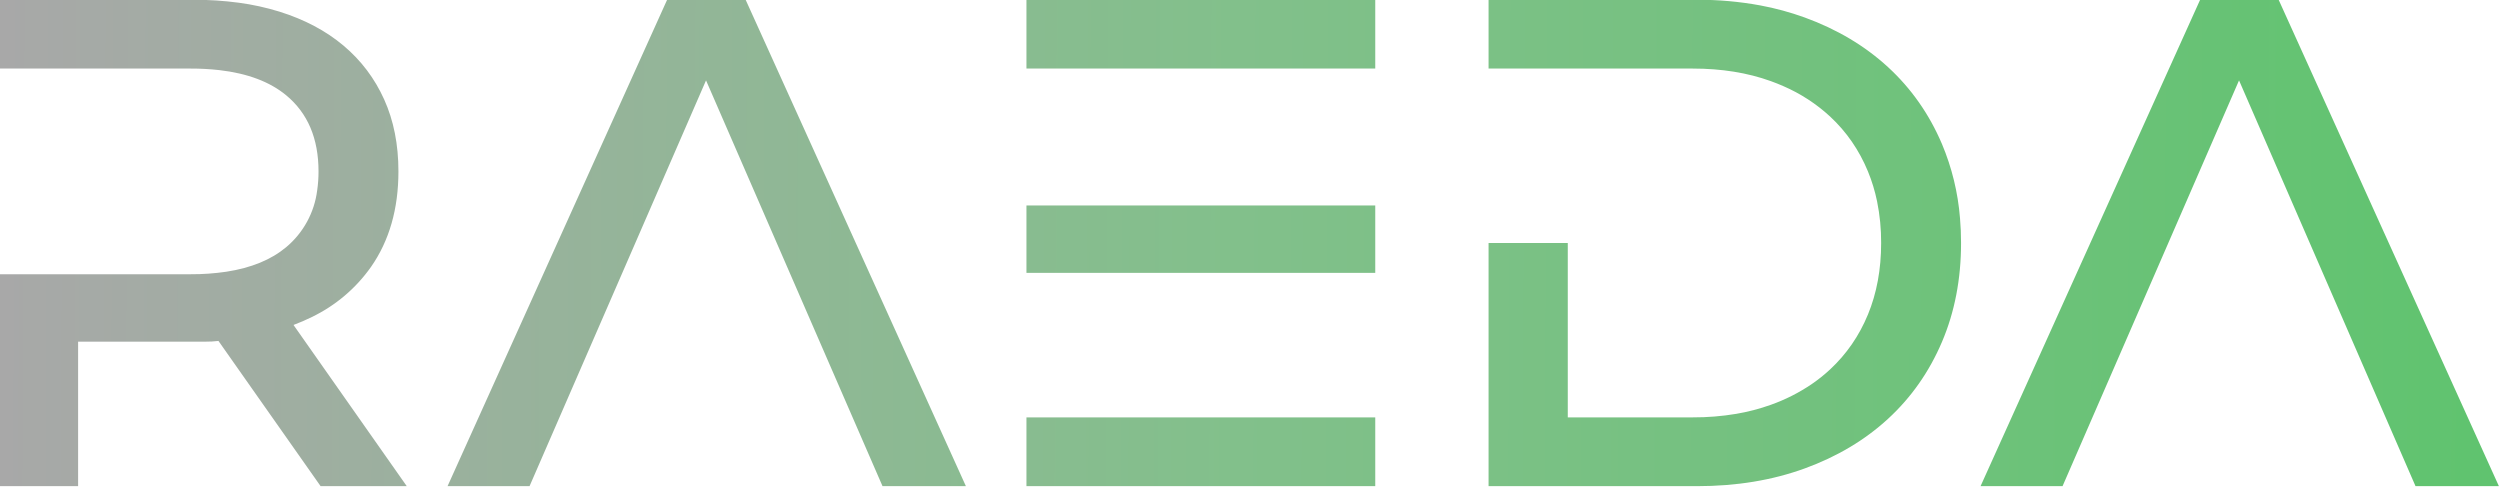
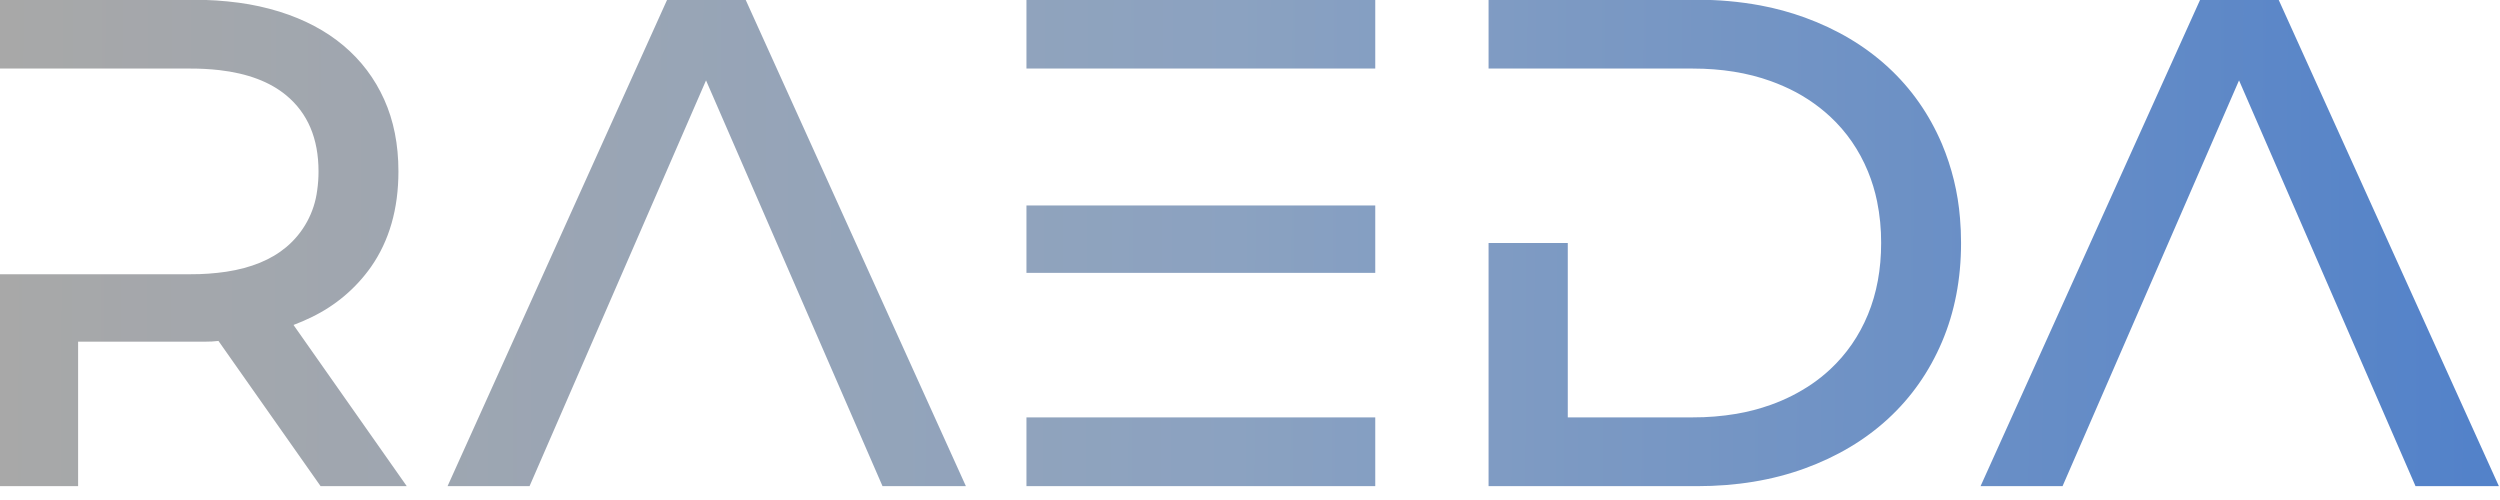
<svg xmlns="http://www.w3.org/2000/svg" xmlns:ns2="https://boxy-svg.com" xmlns:xlink="http://www.w3.org/1999/xlink" viewBox="0 0 1000 200">
  <defs>
    <linearGradient id="gradient-0-1" gradientUnits="userSpaceOnUse" x1="462.703" y1="125.275" x2="462.703" y2="267.376" gradientTransform="matrix(0.004767, -0.999987, 5.092398, 0.024275, -543.0552, 665.5794)" xlink:href="#gradient-0" />
  </defs>
  <linearGradient id="gradient-0" ns2:pinned="true">
    <stop offset="0" style="stop-color: rgb(168, 168, 168);" />
-     <stop offset="0.5" style="stop-color: rgb(130,192,139);" />
-     <stop offset="1" style="stop-color: rgb(96,195,111);" />
+     <stop offset="0.5" style="stop-color: rgb(139, 162, 193);" />
+     <stop offset="1" style="stop-color: rgb(83, 130, 201);" />
  </linearGradient>
  <g transform="matrix(1.369124, 0, 0, 1.369124, -133.9377, -171.6067)">
    <path d="M 183.578 220.28 L 216.667 267.376 L 191.495 267.376 L 161.654 224.949 C 161.015 225.028 160.374 225.082 159.731 225.113 C 159.188 225.139 158.645 225.152 158.101 225.152 L 120.648 225.152 L 120.648 267.376 L 97.506 267.376 L 97.506 205.461 L 153.534 205.461 C 157.02 205.48 160.503 205.234 163.952 204.726 C 171.239 203.608 177.071 201.214 181.447 197.544 C 186.456 193.35 189.69 187.413 190.497 180.93 C 190.762 179.104 190.892 177.262 190.886 175.417 C 190.886 165.808 187.74 158.399 181.447 153.188 C 176.668 149.231 170.152 146.777 161.9 145.825 C 159.122 145.515 156.329 145.364 153.534 145.373 L 97.506 145.373 L 97.506 125.276 L 154.346 125.276 C 158.78 125.261 163.21 125.548 167.605 126.137 C 171.608 126.672 175.557 127.539 179.416 128.727 C 186.792 131.028 193.051 134.343 198.194 138.674 C 203.337 143.005 207.295 148.249 210.07 154.406 C 212.844 160.564 214.231 167.568 214.231 175.417 C 214.231 186.379 211.558 195.683 206.213 203.329 C 201.791 209.597 195.842 214.633 188.931 217.962 C 187.187 218.825 185.401 219.599 183.578 220.28 Z M 304.1 148.824 L 252.538 267.376 L 228.584 267.376 L 292.732 125.276 L 315.671 125.276 L 380.022 267.376 L 355.662 267.376 L 304.1 148.824 Z M 397.713 145.373 L 397.713 125.276 L 499.619 125.276 L 499.619 145.373 L 397.713 145.373 Z M 499.619 247.279 L 499.619 267.376 L 397.713 267.376 L 397.713 247.279 L 499.619 247.279 Z M 397.713 205.055 L 397.713 185.364 L 499.619 185.364 L 499.619 205.055 L 397.713 205.055 Z M 532.723 196.326 L 555.865 196.326 L 555.865 247.279 L 592.405 247.279 C 596.655 247.296 600.899 246.951 605.09 246.248 C 608.511 245.67 611.874 244.792 615.141 243.625 C 619.405 242.116 623.456 240.064 627.195 237.518 C 629.064 236.234 630.837 234.815 632.498 233.272 C 637.302 228.806 640.99 223.46 643.561 217.235 C 646.132 211.01 647.418 204.04 647.418 196.326 C 647.438 192.246 647.04 188.175 646.231 184.176 C 645.617 181.179 644.723 178.247 643.561 175.417 C 640.99 169.192 637.302 163.846 632.498 159.38 C 628.478 155.675 623.862 152.674 618.844 150.504 C 617.627 149.969 616.392 149.477 615.141 149.027 C 608.374 146.591 600.796 145.373 592.405 145.373 L 532.723 145.373 L 532.723 125.276 L 593.623 125.276 C 599.81 125.251 605.986 125.799 612.071 126.914 C 616.5 127.735 620.853 128.918 625.088 130.452 C 634.561 133.903 642.681 138.742 649.448 144.967 C 656.215 151.192 661.459 158.669 665.181 167.398 C 668.081 174.29 669.862 181.6 670.456 189.054 C 670.662 191.472 670.765 193.899 670.763 196.326 C 670.763 206.882 668.902 216.524 665.181 225.253 C 661.459 233.982 656.215 241.46 649.448 247.685 C 642.681 253.91 634.561 258.748 625.088 262.199 C 615.615 265.65 605.126 267.376 593.623 267.376 L 532.723 267.376 L 532.723 196.326 Z M 751.978 148.824 L 700.416 267.376 L 676.462 267.376 L 740.61 125.276 L 763.549 125.276 L 827.9 267.376 L 803.54 267.376 L 751.978 148.824 Z" id="0" vector-effect="non-scaling-stroke" style="fill: url(#gradient-0-1);" />
  </g>
</svg>
